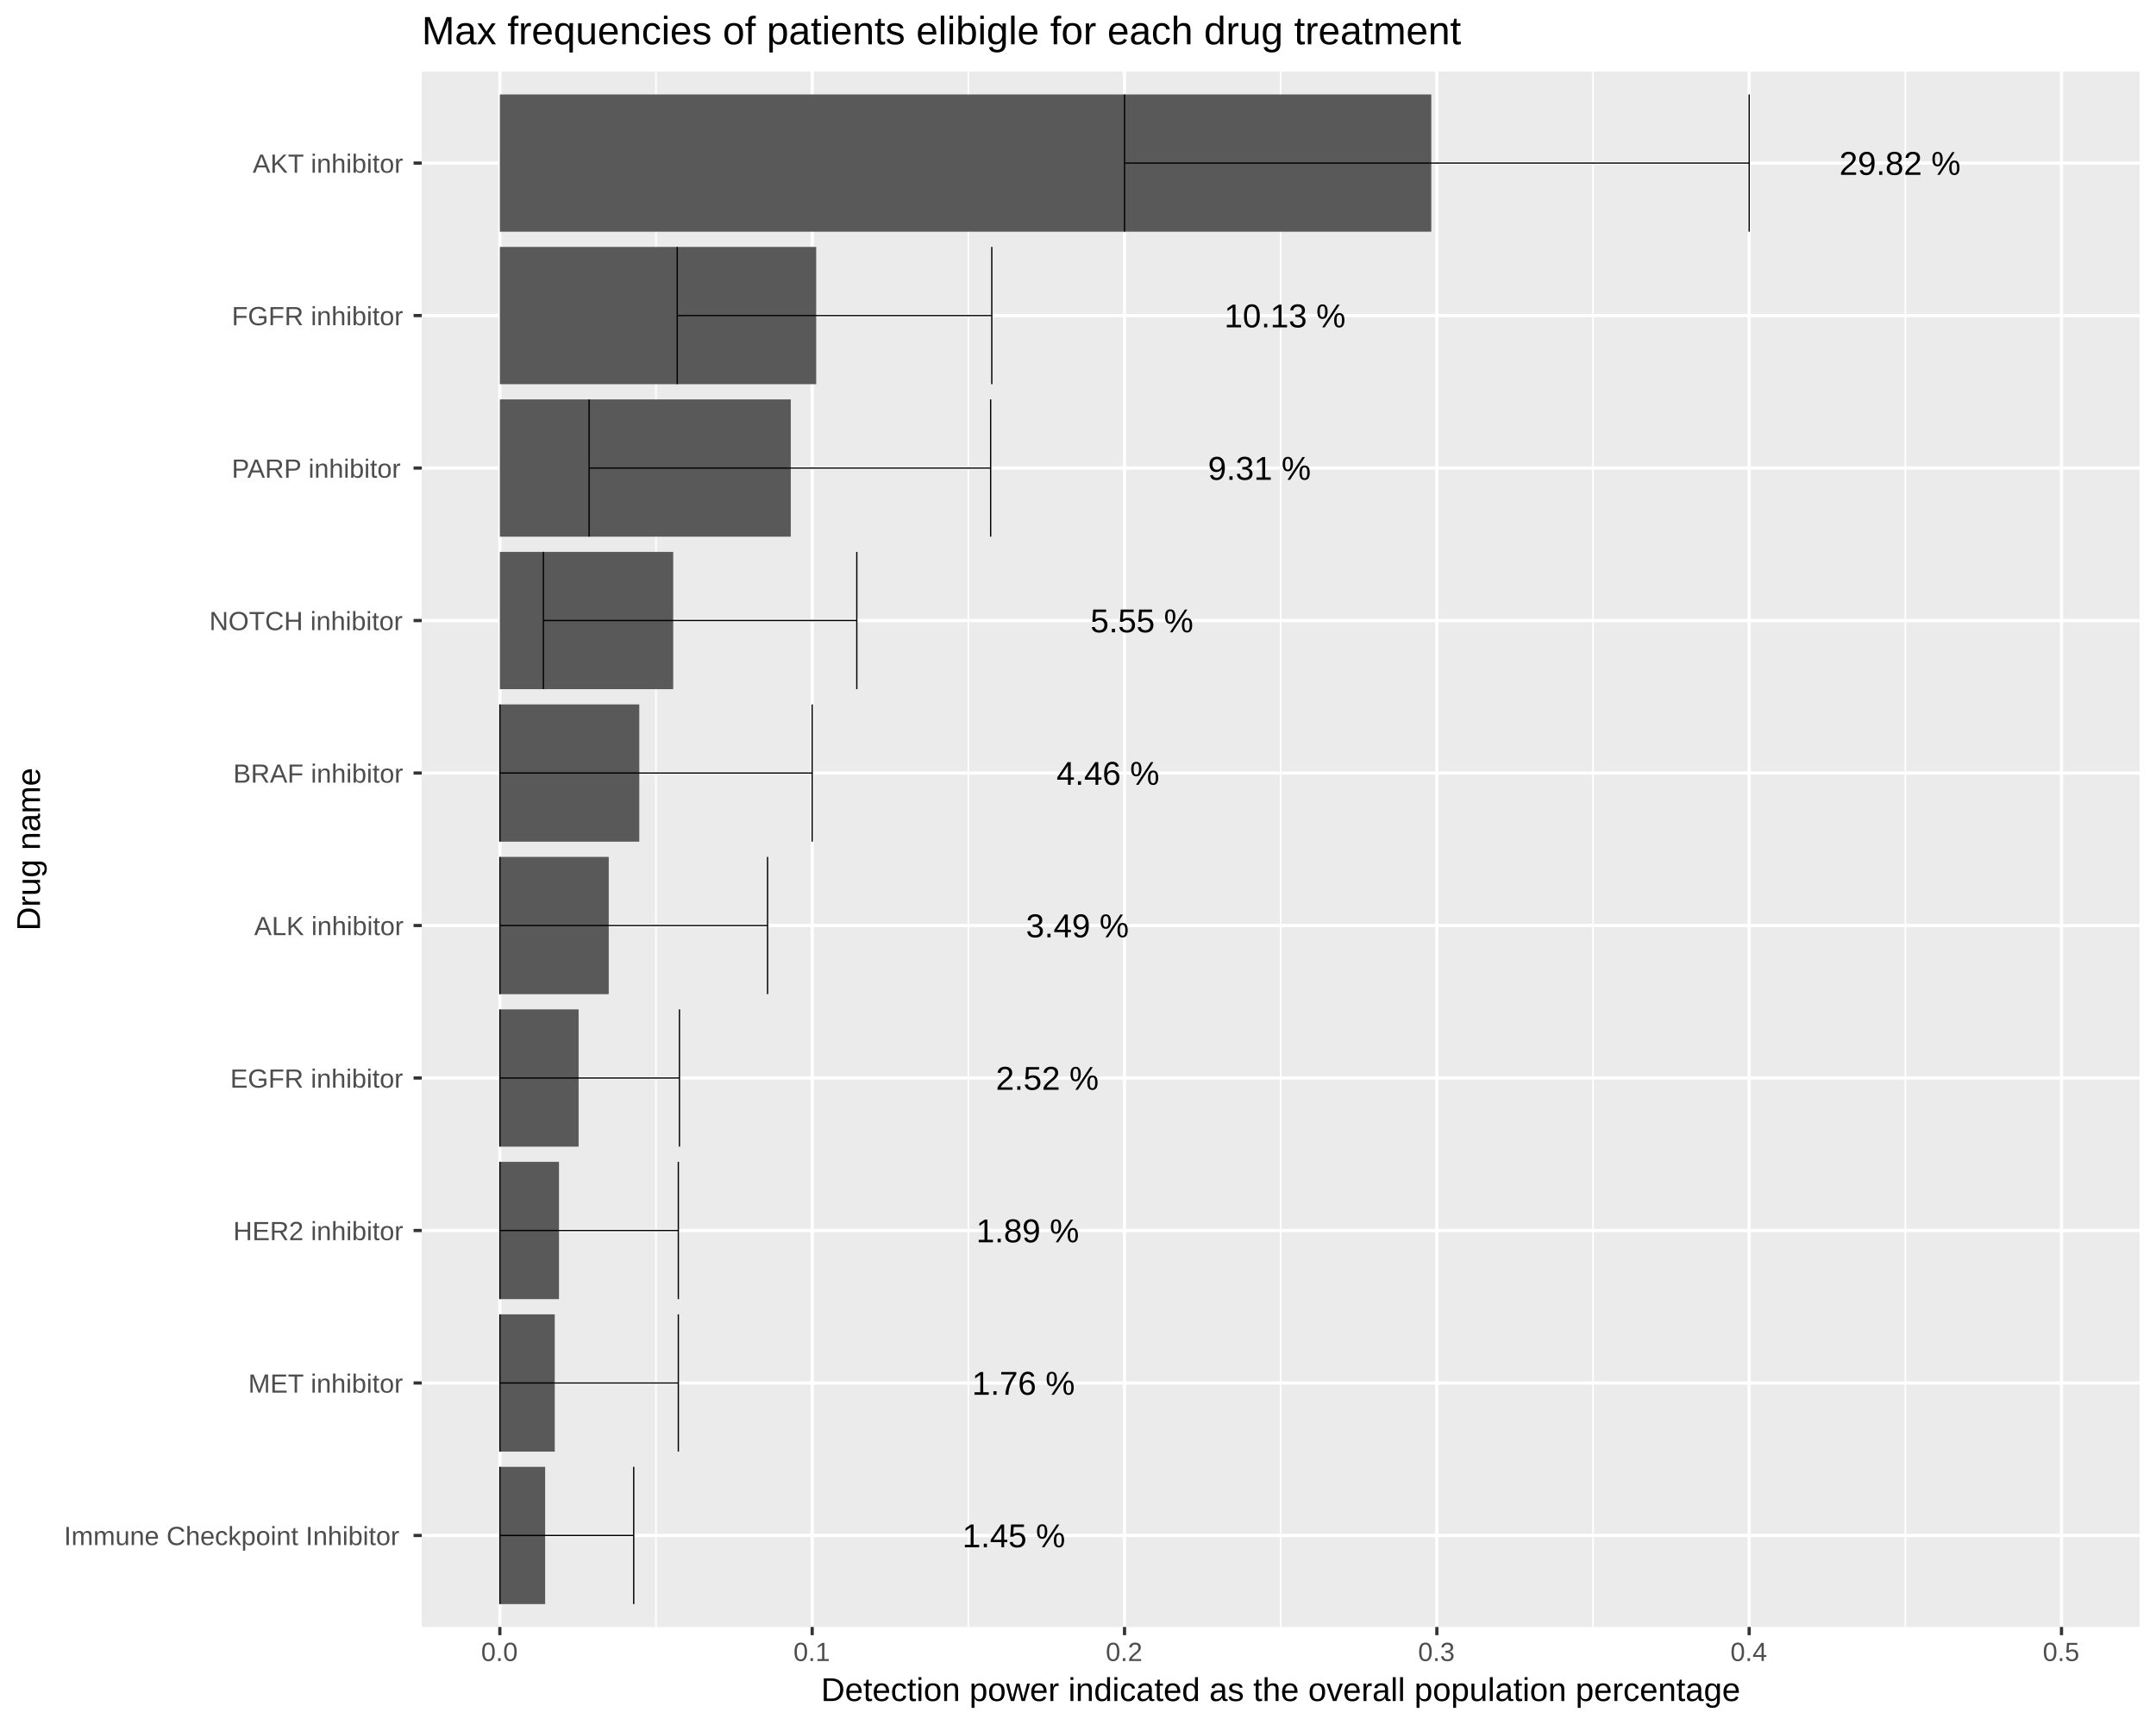
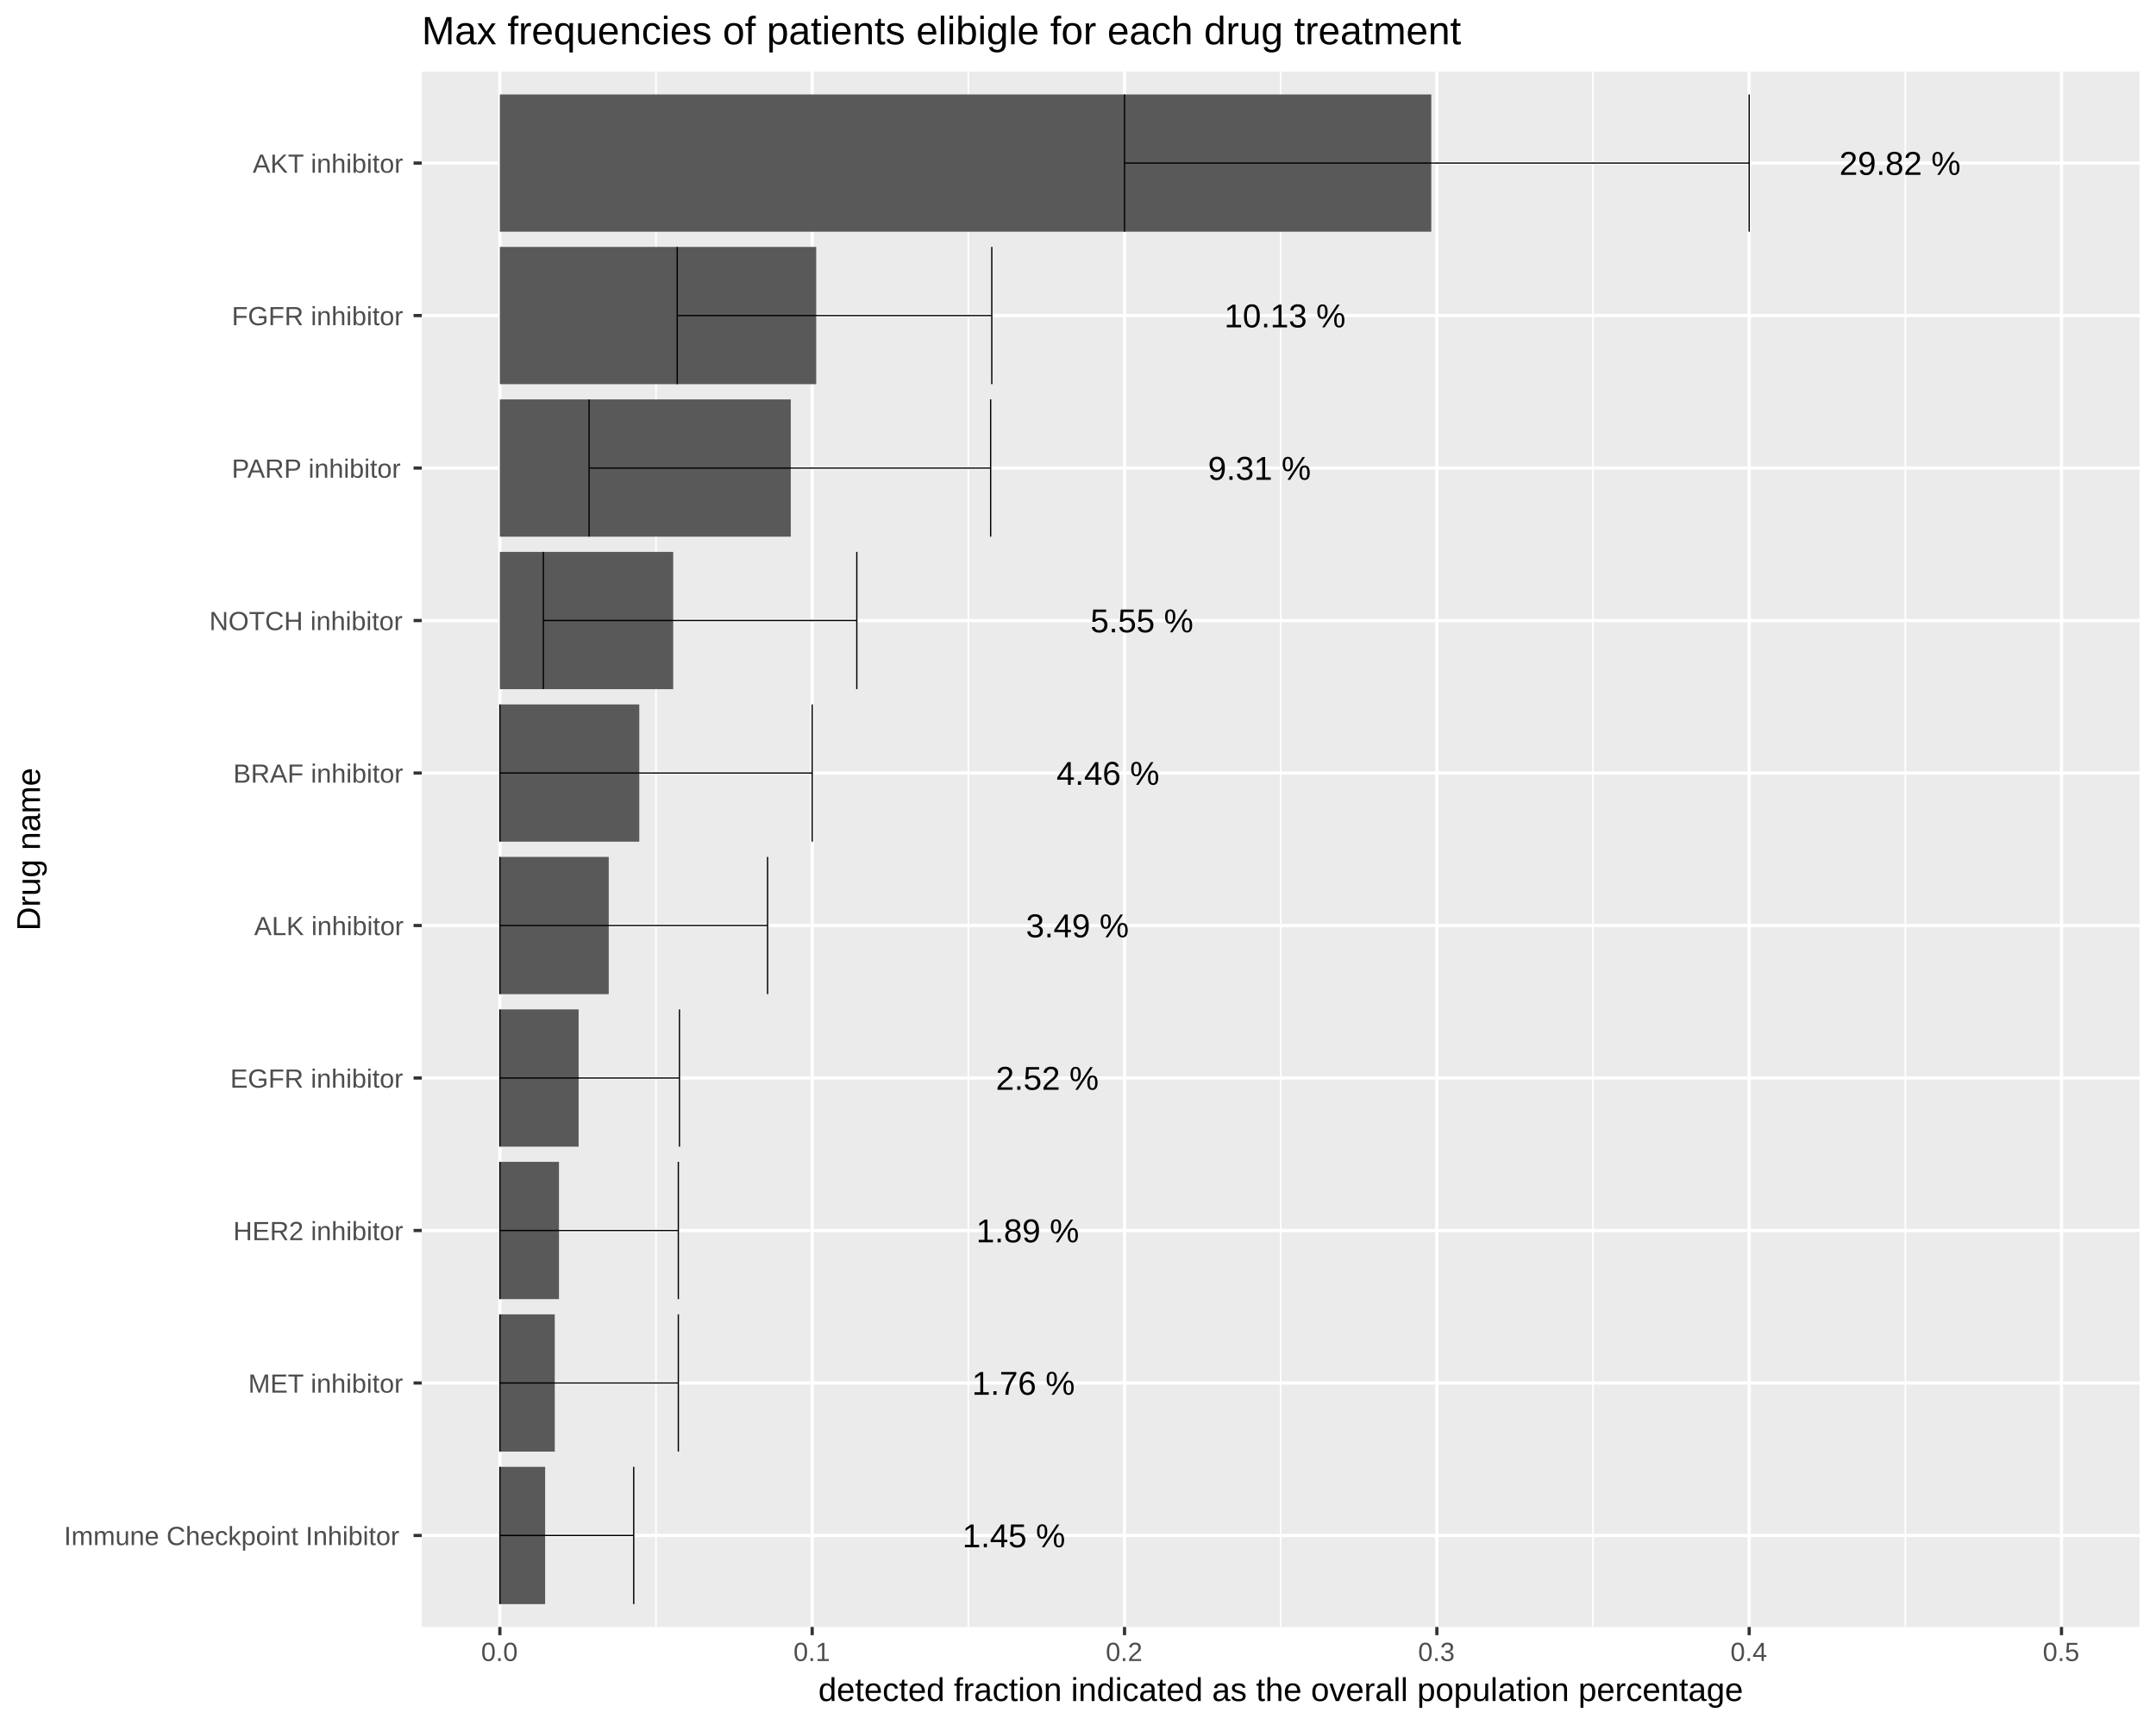
<svg xmlns="http://www.w3.org/2000/svg" viewBox="0 0 720.00 576.00">
  <defs>
    <style type="text/css">
    line, polyline, path, rect, circle {
      fill: none;
      stroke: #000000;
      stroke-linecap: round;
      stroke-linejoin: round;
      stroke-miterlimit: 10.00;
    }
  </style>
  </defs>
  <rect width="100%" height="100%" style="stroke: none; fill: #FFFFFF;" />
  <rect x="0.00" y="0.00" width="720.00" height="576.00" style="stroke-width: 1.07; stroke: #FFFFFF; fill: #FFFFFF;" />
  <defs>
    <clipPath id="cpMTQwLjg1M3w3MTQuNTIxfDU0My4yNjZ8MjMuODk4NQ==">
      <rect x="140.85" y="23.90" width="573.67" height="519.37" />
    </clipPath>
  </defs>
  <rect x="140.85" y="23.90" width="573.67" height="519.37" style="stroke-width: 1.07; stroke: none; fill: #EBEBEB;" clip-path="url(#cpMTQwLjg1M3w3MTQuNTIxfDU0My4yNjZ8MjMuODk4NQ==)" />
  <polyline points="219.08,543.27 219.08,23.90 " style="stroke-width: 0.53; stroke: #FFFFFF; stroke-linecap: butt;" clip-path="url(#cpMTQwLjg1M3w3MTQuNTIxfDU0My4yNjZ8MjMuODk4NQ==)" />
  <polyline points="323.38,543.27 323.38,23.90 " style="stroke-width: 0.53; stroke: #FFFFFF; stroke-linecap: butt;" clip-path="url(#cpMTQwLjg1M3w3MTQuNTIxfDU0My4yNjZ8MjMuODk4NQ==)" />
  <polyline points="427.69,543.27 427.69,23.90 " style="stroke-width: 0.53; stroke: #FFFFFF; stroke-linecap: butt;" clip-path="url(#cpMTQwLjg1M3w3MTQuNTIxfDU0My4yNjZ8MjMuODk4NQ==)" />
  <polyline points="531.99,543.27 531.99,23.90 " style="stroke-width: 0.53; stroke: #FFFFFF; stroke-linecap: butt;" clip-path="url(#cpMTQwLjg1M3w3MTQuNTIxfDU0My4yNjZ8MjMuODk4NQ==)" />
  <polyline points="636.29,543.27 636.29,23.90 " style="stroke-width: 0.53; stroke: #FFFFFF; stroke-linecap: butt;" clip-path="url(#cpMTQwLjg1M3w3MTQuNTIxfDU0My4yNjZ8MjMuODk4NQ==)" />
  <polyline points="140.85,512.71 714.52,512.71 " style="stroke-width: 1.07; stroke: #FFFFFF; stroke-linecap: butt;" clip-path="url(#cpMTQwLjg1M3w3MTQuNTIxfDU0My4yNjZ8MjMuODk4NQ==)" />
  <polyline points="140.85,461.80 714.52,461.80 " style="stroke-width: 1.07; stroke: #FFFFFF; stroke-linecap: butt;" clip-path="url(#cpMTQwLjg1M3w3MTQuNTIxfDU0My4yNjZ8MjMuODk4NQ==)" />
  <polyline points="140.85,410.88 714.52,410.88 " style="stroke-width: 1.07; stroke: #FFFFFF; stroke-linecap: butt;" clip-path="url(#cpMTQwLjg1M3w3MTQuNTIxfDU0My4yNjZ8MjMuODk4NQ==)" />
  <polyline points="140.85,359.96 714.52,359.96 " style="stroke-width: 1.07; stroke: #FFFFFF; stroke-linecap: butt;" clip-path="url(#cpMTQwLjg1M3w3MTQuNTIxfDU0My4yNjZ8MjMuODk4NQ==)" />
  <polyline points="140.85,309.04 714.52,309.04 " style="stroke-width: 1.07; stroke: #FFFFFF; stroke-linecap: butt;" clip-path="url(#cpMTQwLjg1M3w3MTQuNTIxfDU0My4yNjZ8MjMuODk4NQ==)" />
  <polyline points="140.85,258.12 714.52,258.12 " style="stroke-width: 1.07; stroke: #FFFFFF; stroke-linecap: butt;" clip-path="url(#cpMTQwLjg1M3w3MTQuNTIxfDU0My4yNjZ8MjMuODk4NQ==)" />
  <polyline points="140.85,207.20 714.52,207.20 " style="stroke-width: 1.07; stroke: #FFFFFF; stroke-linecap: butt;" clip-path="url(#cpMTQwLjg1M3w3MTQuNTIxfDU0My4yNjZ8MjMuODk4NQ==)" />
  <polyline points="140.85,156.29 714.52,156.29 " style="stroke-width: 1.07; stroke: #FFFFFF; stroke-linecap: butt;" clip-path="url(#cpMTQwLjg1M3w3MTQuNTIxfDU0My4yNjZ8MjMuODk4NQ==)" />
  <polyline points="140.85,105.37 714.52,105.37 " style="stroke-width: 1.07; stroke: #FFFFFF; stroke-linecap: butt;" clip-path="url(#cpMTQwLjg1M3w3MTQuNTIxfDU0My4yNjZ8MjMuODk4NQ==)" />
  <polyline points="140.85,54.45 714.52,54.45 " style="stroke-width: 1.07; stroke: #FFFFFF; stroke-linecap: butt;" clip-path="url(#cpMTQwLjg1M3w3MTQuNTIxfDU0My4yNjZ8MjMuODk4NQ==)" />
  <polyline points="166.93,543.27 166.93,23.90 " style="stroke-width: 1.07; stroke: #FFFFFF; stroke-linecap: butt;" clip-path="url(#cpMTQwLjg1M3w3MTQuNTIxfDU0My4yNjZ8MjMuODk4NQ==)" />
  <polyline points="271.23,543.27 271.23,23.90 " style="stroke-width: 1.07; stroke: #FFFFFF; stroke-linecap: butt;" clip-path="url(#cpMTQwLjg1M3w3MTQuNTIxfDU0My4yNjZ8MjMuODk4NQ==)" />
  <polyline points="375.54,543.27 375.54,23.90 " style="stroke-width: 1.07; stroke: #FFFFFF; stroke-linecap: butt;" clip-path="url(#cpMTQwLjg1M3w3MTQuNTIxfDU0My4yNjZ8MjMuODk4NQ==)" />
  <polyline points="479.84,543.27 479.84,23.90 " style="stroke-width: 1.07; stroke: #FFFFFF; stroke-linecap: butt;" clip-path="url(#cpMTQwLjg1M3w3MTQuNTIxfDU0My4yNjZ8MjMuODk4NQ==)" />
  <polyline points="584.14,543.27 584.14,23.90 " style="stroke-width: 1.07; stroke: #FFFFFF; stroke-linecap: butt;" clip-path="url(#cpMTQwLjg1M3w3MTQuNTIxfDU0My4yNjZ8MjMuODk4NQ==)" />
  <polyline points="688.44,543.27 688.44,23.90 " style="stroke-width: 1.07; stroke: #FFFFFF; stroke-linecap: butt;" clip-path="url(#cpMTQwLjg1M3w3MTQuNTIxfDU0My4yNjZ8MjMuODk4NQ==)" />
  <rect x="166.93" y="489.80" width="15.12" height="45.83" style="stroke-width: 1.07; stroke: none; stroke-linecap: butt; fill: #595959;" clip-path="url(#cpMTQwLjg1M3w3MTQuNTIxfDU0My4yNjZ8MjMuODk4NQ==)" />
  <rect x="166.93" y="438.88" width="18.33" height="45.83" style="stroke-width: 1.07; stroke: none; stroke-linecap: butt; fill: #595959;" clip-path="url(#cpMTQwLjg1M3w3MTQuNTIxfDU0My4yNjZ8MjMuODk4NQ==)" />
  <rect x="166.93" y="387.96" width="19.74" height="45.83" style="stroke-width: 1.07; stroke: none; stroke-linecap: butt; fill: #595959;" clip-path="url(#cpMTQwLjg1M3w3MTQuNTIxfDU0My4yNjZ8MjMuODk4NQ==)" />
  <rect x="166.93" y="337.05" width="26.30" height="45.83" style="stroke-width: 1.07; stroke: none; stroke-linecap: butt; fill: #595959;" clip-path="url(#cpMTQwLjg1M3w3MTQuNTIxfDU0My4yNjZ8MjMuODk4NQ==)" />
  <rect x="166.93" y="286.13" width="36.36" height="45.83" style="stroke-width: 1.07; stroke: none; stroke-linecap: butt; fill: #595959;" clip-path="url(#cpMTQwLjg1M3w3MTQuNTIxfDU0My4yNjZ8MjMuODk4NQ==)" />
  <rect x="166.93" y="235.21" width="46.56" height="45.83" style="stroke-width: 1.07; stroke: none; stroke-linecap: butt; fill: #595959;" clip-path="url(#cpMTQwLjg1M3w3MTQuNTIxfDU0My4yNjZ8MjMuODk4NQ==)" />
  <rect x="166.93" y="184.29" width="57.89" height="45.83" style="stroke-width: 1.07; stroke: none; stroke-linecap: butt; fill: #595959;" clip-path="url(#cpMTQwLjg1M3w3MTQuNTIxfDU0My4yNjZ8MjMuODk4NQ==)" />
  <rect x="166.93" y="133.37" width="97.15" height="45.83" style="stroke-width: 1.07; stroke: none; stroke-linecap: butt; fill: #595959;" clip-path="url(#cpMTQwLjg1M3w3MTQuNTIxfDU0My4yNjZ8MjMuODk4NQ==)" />
  <rect x="166.93" y="82.45" width="105.64" height="45.83" style="stroke-width: 1.07; stroke: none; stroke-linecap: butt; fill: #595959;" clip-path="url(#cpMTQwLjg1M3w3MTQuNTIxfDU0My4yNjZ8MjMuODk4NQ==)" />
  <rect x="166.93" y="31.54" width="311.05" height="45.83" style="stroke-width: 1.07; stroke: none; stroke-linecap: butt; fill: #595959;" clip-path="url(#cpMTQwLjg1M3w3MTQuNTIxfDU0My4yNjZ8MjMuODk4NQ==)" />
  <polyline points="211.63,535.63 211.63,489.80 " style="stroke-width: 0.43; stroke-linecap: butt;" clip-path="url(#cpMTQwLjg1M3w3MTQuNTIxfDU0My4yNjZ8MjMuODk4NQ==)" />
  <polyline points="211.63,512.71 166.93,512.71 " style="stroke-width: 0.43; stroke-linecap: butt;" clip-path="url(#cpMTQwLjg1M3w3MTQuNTIxfDU0My4yNjZ8MjMuODk4NQ==)" />
  <polyline points="166.93,535.63 166.93,489.80 " style="stroke-width: 0.43; stroke-linecap: butt;" clip-path="url(#cpMTQwLjg1M3w3MTQuNTIxfDU0My4yNjZ8MjMuODk4NQ==)" />
  <polyline points="226.53,484.71 226.53,438.88 " style="stroke-width: 0.43; stroke-linecap: butt;" clip-path="url(#cpMTQwLjg1M3w3MTQuNTIxfDU0My4yNjZ8MjMuODk4NQ==)" />
  <polyline points="226.53,461.80 166.93,461.80 " style="stroke-width: 0.43; stroke-linecap: butt;" clip-path="url(#cpMTQwLjg1M3w3MTQuNTIxfDU0My4yNjZ8MjMuODk4NQ==)" />
  <polyline points="166.93,484.71 166.93,438.88 " style="stroke-width: 0.43; stroke-linecap: butt;" clip-path="url(#cpMTQwLjg1M3w3MTQuNTIxfDU0My4yNjZ8MjMuODk4NQ==)" />
  <polyline points="226.53,433.79 226.53,387.96 " style="stroke-width: 0.43; stroke-linecap: butt;" clip-path="url(#cpMTQwLjg1M3w3MTQuNTIxfDU0My4yNjZ8MjMuODk4NQ==)" />
  <polyline points="226.53,410.88 166.93,410.88 " style="stroke-width: 0.43; stroke-linecap: butt;" clip-path="url(#cpMTQwLjg1M3w3MTQuNTIxfDU0My4yNjZ8MjMuODk4NQ==)" />
  <polyline points="166.93,433.79 166.93,387.96 " style="stroke-width: 0.43; stroke-linecap: butt;" clip-path="url(#cpMTQwLjg1M3w3MTQuNTIxfDU0My4yNjZ8MjMuODk4NQ==)" />
  <polyline points="226.90,382.87 226.90,337.05 " style="stroke-width: 0.43; stroke-linecap: butt;" clip-path="url(#cpMTQwLjg1M3w3MTQuNTIxfDU0My4yNjZ8MjMuODk4NQ==)" />
  <polyline points="226.90,359.96 166.93,359.96 " style="stroke-width: 0.43; stroke-linecap: butt;" clip-path="url(#cpMTQwLjg1M3w3MTQuNTIxfDU0My4yNjZ8MjMuODk4NQ==)" />
  <polyline points="166.93,382.87 166.93,337.05 " style="stroke-width: 0.43; stroke-linecap: butt;" clip-path="url(#cpMTQwLjg1M3w3MTQuNTIxfDU0My4yNjZ8MjMuODk4NQ==)" />
  <polyline points="256.33,331.95 256.33,286.13 " style="stroke-width: 0.43; stroke-linecap: butt;" clip-path="url(#cpMTQwLjg1M3w3MTQuNTIxfDU0My4yNjZ8MjMuODk4NQ==)" />
  <polyline points="256.33,309.04 166.93,309.04 " style="stroke-width: 0.43; stroke-linecap: butt;" clip-path="url(#cpMTQwLjg1M3w3MTQuNTIxfDU0My4yNjZ8MjMuODk4NQ==)" />
  <polyline points="166.93,331.95 166.93,286.13 " style="stroke-width: 0.43; stroke-linecap: butt;" clip-path="url(#cpMTQwLjg1M3w3MTQuNTIxfDU0My4yNjZ8MjMuODk4NQ==)" />
  <polyline points="271.23,281.04 271.23,235.21 " style="stroke-width: 0.43; stroke-linecap: butt;" clip-path="url(#cpMTQwLjg1M3w3MTQuNTIxfDU0My4yNjZ8MjMuODk4NQ==)" />
  <polyline points="271.23,258.12 166.93,258.12 " style="stroke-width: 0.43; stroke-linecap: butt;" clip-path="url(#cpMTQwLjg1M3w3MTQuNTIxfDU0My4yNjZ8MjMuODk4NQ==)" />
  <polyline points="166.93,281.04 166.93,235.21 " style="stroke-width: 0.43; stroke-linecap: butt;" clip-path="url(#cpMTQwLjg1M3w3MTQuNTIxfDU0My4yNjZ8MjMuODk4NQ==)" />
  <polyline points="286.13,230.12 286.13,184.29 " style="stroke-width: 0.43; stroke-linecap: butt;" clip-path="url(#cpMTQwLjg1M3w3MTQuNTIxfDU0My4yNjZ8MjMuODk4NQ==)" />
  <polyline points="286.13,207.20 181.46,207.20 " style="stroke-width: 0.43; stroke-linecap: butt;" clip-path="url(#cpMTQwLjg1M3w3MTQuNTIxfDU0My4yNjZ8MjMuODk4NQ==)" />
  <polyline points="181.46,230.12 181.46,184.29 " style="stroke-width: 0.43; stroke-linecap: butt;" clip-path="url(#cpMTQwLjg1M3w3MTQuNTIxfDU0My4yNjZ8MjMuODk4NQ==)" />
  <polyline points="330.83,179.20 330.83,133.37 " style="stroke-width: 0.43; stroke-linecap: butt;" clip-path="url(#cpMTQwLjg1M3w3MTQuNTIxfDU0My4yNjZ8MjMuODk4NQ==)" />
  <polyline points="330.83,156.29 196.73,156.29 " style="stroke-width: 0.43; stroke-linecap: butt;" clip-path="url(#cpMTQwLjg1M3w3MTQuNTIxfDU0My4yNjZ8MjMuODk4NQ==)" />
  <polyline points="196.73,179.20 196.73,133.37 " style="stroke-width: 0.43; stroke-linecap: butt;" clip-path="url(#cpMTQwLjg1M3w3MTQuNTIxfDU0My4yNjZ8MjMuODk4NQ==)" />
  <polyline points="331.21,128.28 331.21,82.45 " style="stroke-width: 0.43; stroke-linecap: butt;" clip-path="url(#cpMTQwLjg1M3w3MTQuNTIxfDU0My4yNjZ8MjMuODk4NQ==)" />
  <polyline points="331.21,105.37 226.16,105.37 " style="stroke-width: 0.43; stroke-linecap: butt;" clip-path="url(#cpMTQwLjg1M3w3MTQuNTIxfDU0My4yNjZ8MjMuODk4NQ==)" />
  <polyline points="226.16,128.28 226.16,82.45 " style="stroke-width: 0.43; stroke-linecap: butt;" clip-path="url(#cpMTQwLjg1M3w3MTQuNTIxfDU0My4yNjZ8MjMuODk4NQ==)" />
  <polyline points="584.14,77.36 584.14,31.54 " style="stroke-width: 0.43; stroke-linecap: butt;" clip-path="url(#cpMTQwLjg1M3w3MTQuNTIxfDU0My4yNjZ8MjMuODk4NQ==)" />
  <polyline points="584.14,54.45 375.54,54.45 " style="stroke-width: 0.43; stroke-linecap: butt;" clip-path="url(#cpMTQwLjg1M3w3MTQuNTIxfDU0My4yNjZ8MjMuODk4NQ==)" />
  <polyline points="375.54,77.36 375.54,31.54 " style="stroke-width: 0.43; stroke-linecap: butt;" clip-path="url(#cpMTQwLjg1M3w3MTQuNTIxfDU0My4yNjZ8MjMuODk4NQ==)" />
  <g clip-path="url(#cpMTQwLjg1M3w3MTQuNTIxfDU0My4yNjZ8MjMuODk4NQ==)">
    <text x="403.41" y="160.22" style="font-size: 11.04px; font-family: Arial;" textLength="34.25px" lengthAdjust="spacingAndGlyphs">9.31 %</text>
  </g>
  <g clip-path="url(#cpMTQwLjg1M3w3MTQuNTIxfDU0My4yNjZ8MjMuODk4NQ==)">
    <text x="326.00" y="414.82" style="font-size: 11.04px; font-family: Arial;" textLength="34.25px" lengthAdjust="spacingAndGlyphs">1.89 %</text>
  </g>
  <g clip-path="url(#cpMTQwLjg1M3w3MTQuNTIxfDU0My4yNjZ8MjMuODk4NQ==)">
    <text x="614.25" y="58.39" style="font-size: 11.04px; font-family: Arial;" textLength="40.36px" lengthAdjust="spacingAndGlyphs">29.82 %</text>
  </g>
  <g clip-path="url(#cpMTQwLjg1M3w3MTQuNTIxfDU0My4yNjZ8MjMuODk4NQ==)">
    <text x="408.85" y="109.31" style="font-size: 11.04px; font-family: Arial;" textLength="40.36px" lengthAdjust="spacingAndGlyphs">10.13 %</text>
  </g>
  <g clip-path="url(#cpMTQwLjg1M3w3MTQuNTIxfDU0My4yNjZ8MjMuODk4NQ==)">
    <text x="332.56" y="363.90" style="font-size: 11.04px; font-family: Arial;" textLength="34.25px" lengthAdjust="spacingAndGlyphs">2.52 %</text>
  </g>
  <g clip-path="url(#cpMTQwLjg1M3w3MTQuNTIxfDU0My4yNjZ8MjMuODk4NQ==)">
    <text x="342.62" y="312.98" style="font-size: 11.04px; font-family: Arial;" textLength="34.25px" lengthAdjust="spacingAndGlyphs">3.49 %</text>
  </g>
  <g clip-path="url(#cpMTQwLjg1M3w3MTQuNTIxfDU0My4yNjZ8MjMuODk4NQ==)">
    <text x="352.82" y="262.06" style="font-size: 11.04px; font-family: Arial;" textLength="34.25px" lengthAdjust="spacingAndGlyphs">4.46 %</text>
  </g>
  <g clip-path="url(#cpMTQwLjg1M3w3MTQuNTIxfDU0My4yNjZ8MjMuODk4NQ==)">
    <text x="324.59" y="465.73" style="font-size: 11.04px; font-family: Arial;" textLength="34.25px" lengthAdjust="spacingAndGlyphs">1.76 %</text>
  </g>
  <g clip-path="url(#cpMTQwLjg1M3w3MTQuNTIxfDU0My4yNjZ8MjMuODk4NQ==)">
    <text x="364.15" y="211.14" style="font-size: 11.04px; font-family: Arial;" textLength="34.25px" lengthAdjust="spacingAndGlyphs">5.55 %</text>
  </g>
  <g clip-path="url(#cpMTQwLjg1M3w3MTQuNTIxfDU0My4yNjZ8MjMuODk4NQ==)">
    <text x="321.38" y="516.65" style="font-size: 11.04px; font-family: Arial;" textLength="34.25px" lengthAdjust="spacingAndGlyphs">1.45 %</text>
  </g>
  <defs>
    <clipPath id="cpMHw3MjB8NTc2fDA=">
      <rect x="0.00" y="0.00" width="720.00" height="576.00" />
    </clipPath>
  </defs>
  <g clip-path="url(#cpMHw3MjB8NTc2fDA=)">
    <text x="21.37" y="515.93" style="font-size: 8.80px; fill: #4D4D4D; font-family: Arial;" textLength="114.56px" lengthAdjust="spacingAndGlyphs">Immune Checkpoint Inhibitor</text>
  </g>
  <g clip-path="url(#cpMHw3MjB8NTc2fDA=)">
    <text x="82.91" y="465.02" style="font-size: 8.80px; fill: #4D4D4D; font-family: Arial;" textLength="53.02px" lengthAdjust="spacingAndGlyphs">MET inhibitor</text>
  </g>
  <g clip-path="url(#cpMHw3MjB8NTc2fDA=)">
    <text x="77.90" y="414.10" style="font-size: 8.80px; fill: #4D4D4D; font-family: Arial;" textLength="58.03px" lengthAdjust="spacingAndGlyphs">HER2 inhibitor</text>
  </g>
  <g clip-path="url(#cpMHw3MjB8NTc2fDA=)">
    <text x="76.90" y="363.18" style="font-size: 8.80px; fill: #4D4D4D; font-family: Arial;" textLength="59.02px" lengthAdjust="spacingAndGlyphs">EGFR inhibitor</text>
  </g>
  <g clip-path="url(#cpMHw3MjB8NTc2fDA=)">
    <text x="84.89" y="312.26" style="font-size: 8.80px; fill: #4D4D4D; font-family: Arial;" textLength="51.03px" lengthAdjust="spacingAndGlyphs">ALK inhibitor</text>
  </g>
  <g clip-path="url(#cpMHw3MjB8NTc2fDA=)">
    <text x="77.90" y="261.34" style="font-size: 8.80px; fill: #4D4D4D; font-family: Arial;" textLength="58.02px" lengthAdjust="spacingAndGlyphs">BRAF inhibitor</text>
  </g>
  <g clip-path="url(#cpMHw3MjB8NTc2fDA=)">
    <text x="69.91" y="210.42" style="font-size: 8.80px; fill: #4D4D4D; font-family: Arial;" textLength="66.01px" lengthAdjust="spacingAndGlyphs">NOTCH inhibitor</text>
  </g>
  <g clip-path="url(#cpMHw3MjB8NTc2fDA=)">
    <text x="77.40" y="159.51" style="font-size: 8.80px; fill: #4D4D4D; font-family: Arial;" textLength="58.53px" lengthAdjust="spacingAndGlyphs">PARP inhibitor</text>
  </g>
  <g clip-path="url(#cpMHw3MjB8NTc2fDA=)">
    <text x="77.41" y="108.59" style="font-size: 8.80px; fill: #4D4D4D; font-family: Arial;" textLength="58.51px" lengthAdjust="spacingAndGlyphs">FGFR inhibitor</text>
  </g>
  <g clip-path="url(#cpMHw3MjB8NTc2fDA=)">
    <text x="84.40" y="57.67" style="font-size: 8.80px; fill: #4D4D4D; font-family: Arial;" textLength="51.52px" lengthAdjust="spacingAndGlyphs">AKT inhibitor</text>
  </g>
  <polyline points="138.11,512.71 140.85,512.71 " style="stroke-width: 1.07; stroke: #333333; stroke-linecap: butt;" clip-path="url(#cpMHw3MjB8NTc2fDA=)" />
  <polyline points="138.11,461.80 140.85,461.80 " style="stroke-width: 1.07; stroke: #333333; stroke-linecap: butt;" clip-path="url(#cpMHw3MjB8NTc2fDA=)" />
  <polyline points="138.11,410.88 140.85,410.88 " style="stroke-width: 1.07; stroke: #333333; stroke-linecap: butt;" clip-path="url(#cpMHw3MjB8NTc2fDA=)" />
  <polyline points="138.11,359.96 140.85,359.96 " style="stroke-width: 1.07; stroke: #333333; stroke-linecap: butt;" clip-path="url(#cpMHw3MjB8NTc2fDA=)" />
  <polyline points="138.11,309.04 140.85,309.04 " style="stroke-width: 1.07; stroke: #333333; stroke-linecap: butt;" clip-path="url(#cpMHw3MjB8NTc2fDA=)" />
  <polyline points="138.11,258.12 140.85,258.12 " style="stroke-width: 1.07; stroke: #333333; stroke-linecap: butt;" clip-path="url(#cpMHw3MjB8NTc2fDA=)" />
  <polyline points="138.11,207.20 140.85,207.20 " style="stroke-width: 1.07; stroke: #333333; stroke-linecap: butt;" clip-path="url(#cpMHw3MjB8NTc2fDA=)" />
  <polyline points="138.11,156.29 140.85,156.29 " style="stroke-width: 1.07; stroke: #333333; stroke-linecap: butt;" clip-path="url(#cpMHw3MjB8NTc2fDA=)" />
  <polyline points="138.11,105.37 140.85,105.37 " style="stroke-width: 1.07; stroke: #333333; stroke-linecap: butt;" clip-path="url(#cpMHw3MjB8NTc2fDA=)" />
  <polyline points="138.11,54.45 140.85,54.45 " style="stroke-width: 1.07; stroke: #333333; stroke-linecap: butt;" clip-path="url(#cpMHw3MjB8NTc2fDA=)" />
  <polyline points="166.93,546.01 166.93,543.27 " style="stroke-width: 1.07; stroke: #333333; stroke-linecap: butt;" clip-path="url(#cpMHw3MjB8NTc2fDA=)" />
  <polyline points="271.23,546.01 271.23,543.27 " style="stroke-width: 1.07; stroke: #333333; stroke-linecap: butt;" clip-path="url(#cpMHw3MjB8NTc2fDA=)" />
  <polyline points="375.54,546.01 375.54,543.27 " style="stroke-width: 1.07; stroke: #333333; stroke-linecap: butt;" clip-path="url(#cpMHw3MjB8NTc2fDA=)" />
  <polyline points="479.84,546.01 479.84,543.27 " style="stroke-width: 1.07; stroke: #333333; stroke-linecap: butt;" clip-path="url(#cpMHw3MjB8NTc2fDA=)" />
  <polyline points="584.14,546.01 584.14,543.27 " style="stroke-width: 1.07; stroke: #333333; stroke-linecap: butt;" clip-path="url(#cpMHw3MjB8NTc2fDA=)" />
  <polyline points="688.44,546.01 688.44,543.27 " style="stroke-width: 1.07; stroke: #333333; stroke-linecap: butt;" clip-path="url(#cpMHw3MjB8NTc2fDA=)" />
  <g clip-path="url(#cpMHw3MjB8NTc2fDA=)">
    <text x="160.67" y="554.63" style="font-size: 8.80px; fill: #4D4D4D; font-family: Arial;" textLength="12.51px" lengthAdjust="spacingAndGlyphs">0.0</text>
  </g>
  <g clip-path="url(#cpMHw3MjB8NTc2fDA=)">
    <text x="264.98" y="554.63" style="font-size: 8.80px; fill: #4D4D4D; font-family: Arial;" textLength="12.51px" lengthAdjust="spacingAndGlyphs">0.1</text>
  </g>
  <g clip-path="url(#cpMHw3MjB8NTc2fDA=)">
    <text x="369.28" y="554.63" style="font-size: 8.80px; fill: #4D4D4D; font-family: Arial;" textLength="12.51px" lengthAdjust="spacingAndGlyphs">0.2</text>
  </g>
  <g clip-path="url(#cpMHw3MjB8NTc2fDA=)">
    <text x="473.58" y="554.63" style="font-size: 8.80px; fill: #4D4D4D; font-family: Arial;" textLength="12.51px" lengthAdjust="spacingAndGlyphs">0.3</text>
  </g>
  <g clip-path="url(#cpMHw3MjB8NTc2fDA=)">
    <text x="577.89" y="554.63" style="font-size: 8.80px; fill: #4D4D4D; font-family: Arial;" textLength="12.51px" lengthAdjust="spacingAndGlyphs">0.4</text>
  </g>
  <g clip-path="url(#cpMHw3MjB8NTc2fDA=)">
    <text x="682.19" y="554.63" style="font-size: 8.80px; fill: #4D4D4D; font-family: Arial;" textLength="12.51px" lengthAdjust="spacingAndGlyphs">0.5</text>
  </g>
  <g clip-path="url(#cpMHw3MjB8NTc2fDA=)">
-     <text x="274.20" y="567.99" style="font-size: 11.00px; font-family: Arial;" textLength="306.98px" lengthAdjust="spacingAndGlyphs">Detection power indicated as the overall population percentage</text>
+     <text x="273.28" y="567.99" style="font-size: 11.00px; font-family: Arial;" textLength="308.82px" lengthAdjust="spacingAndGlyphs">detected fraction indicated as the overall population percentage</text>
  </g>
  <g clip-path="url(#cpMHw3MjB8NTc2fDA=)">
    <text transform="translate(13.35,310.79) rotate(-90)" style="font-size: 11.00px; font-family: Arial;" textLength="54.41px" lengthAdjust="spacingAndGlyphs">Drug name</text>
  </g>
  <g clip-path="url(#cpMHw3MjB8NTc2fDA=)">
    <text x="140.85" y="14.79" style="font-size: 13.20px; font-family: Arial;" textLength="341.80px" lengthAdjust="spacingAndGlyphs">Max frequencies of patients elibigle for each drug treatment</text>
  </g>
</svg>
